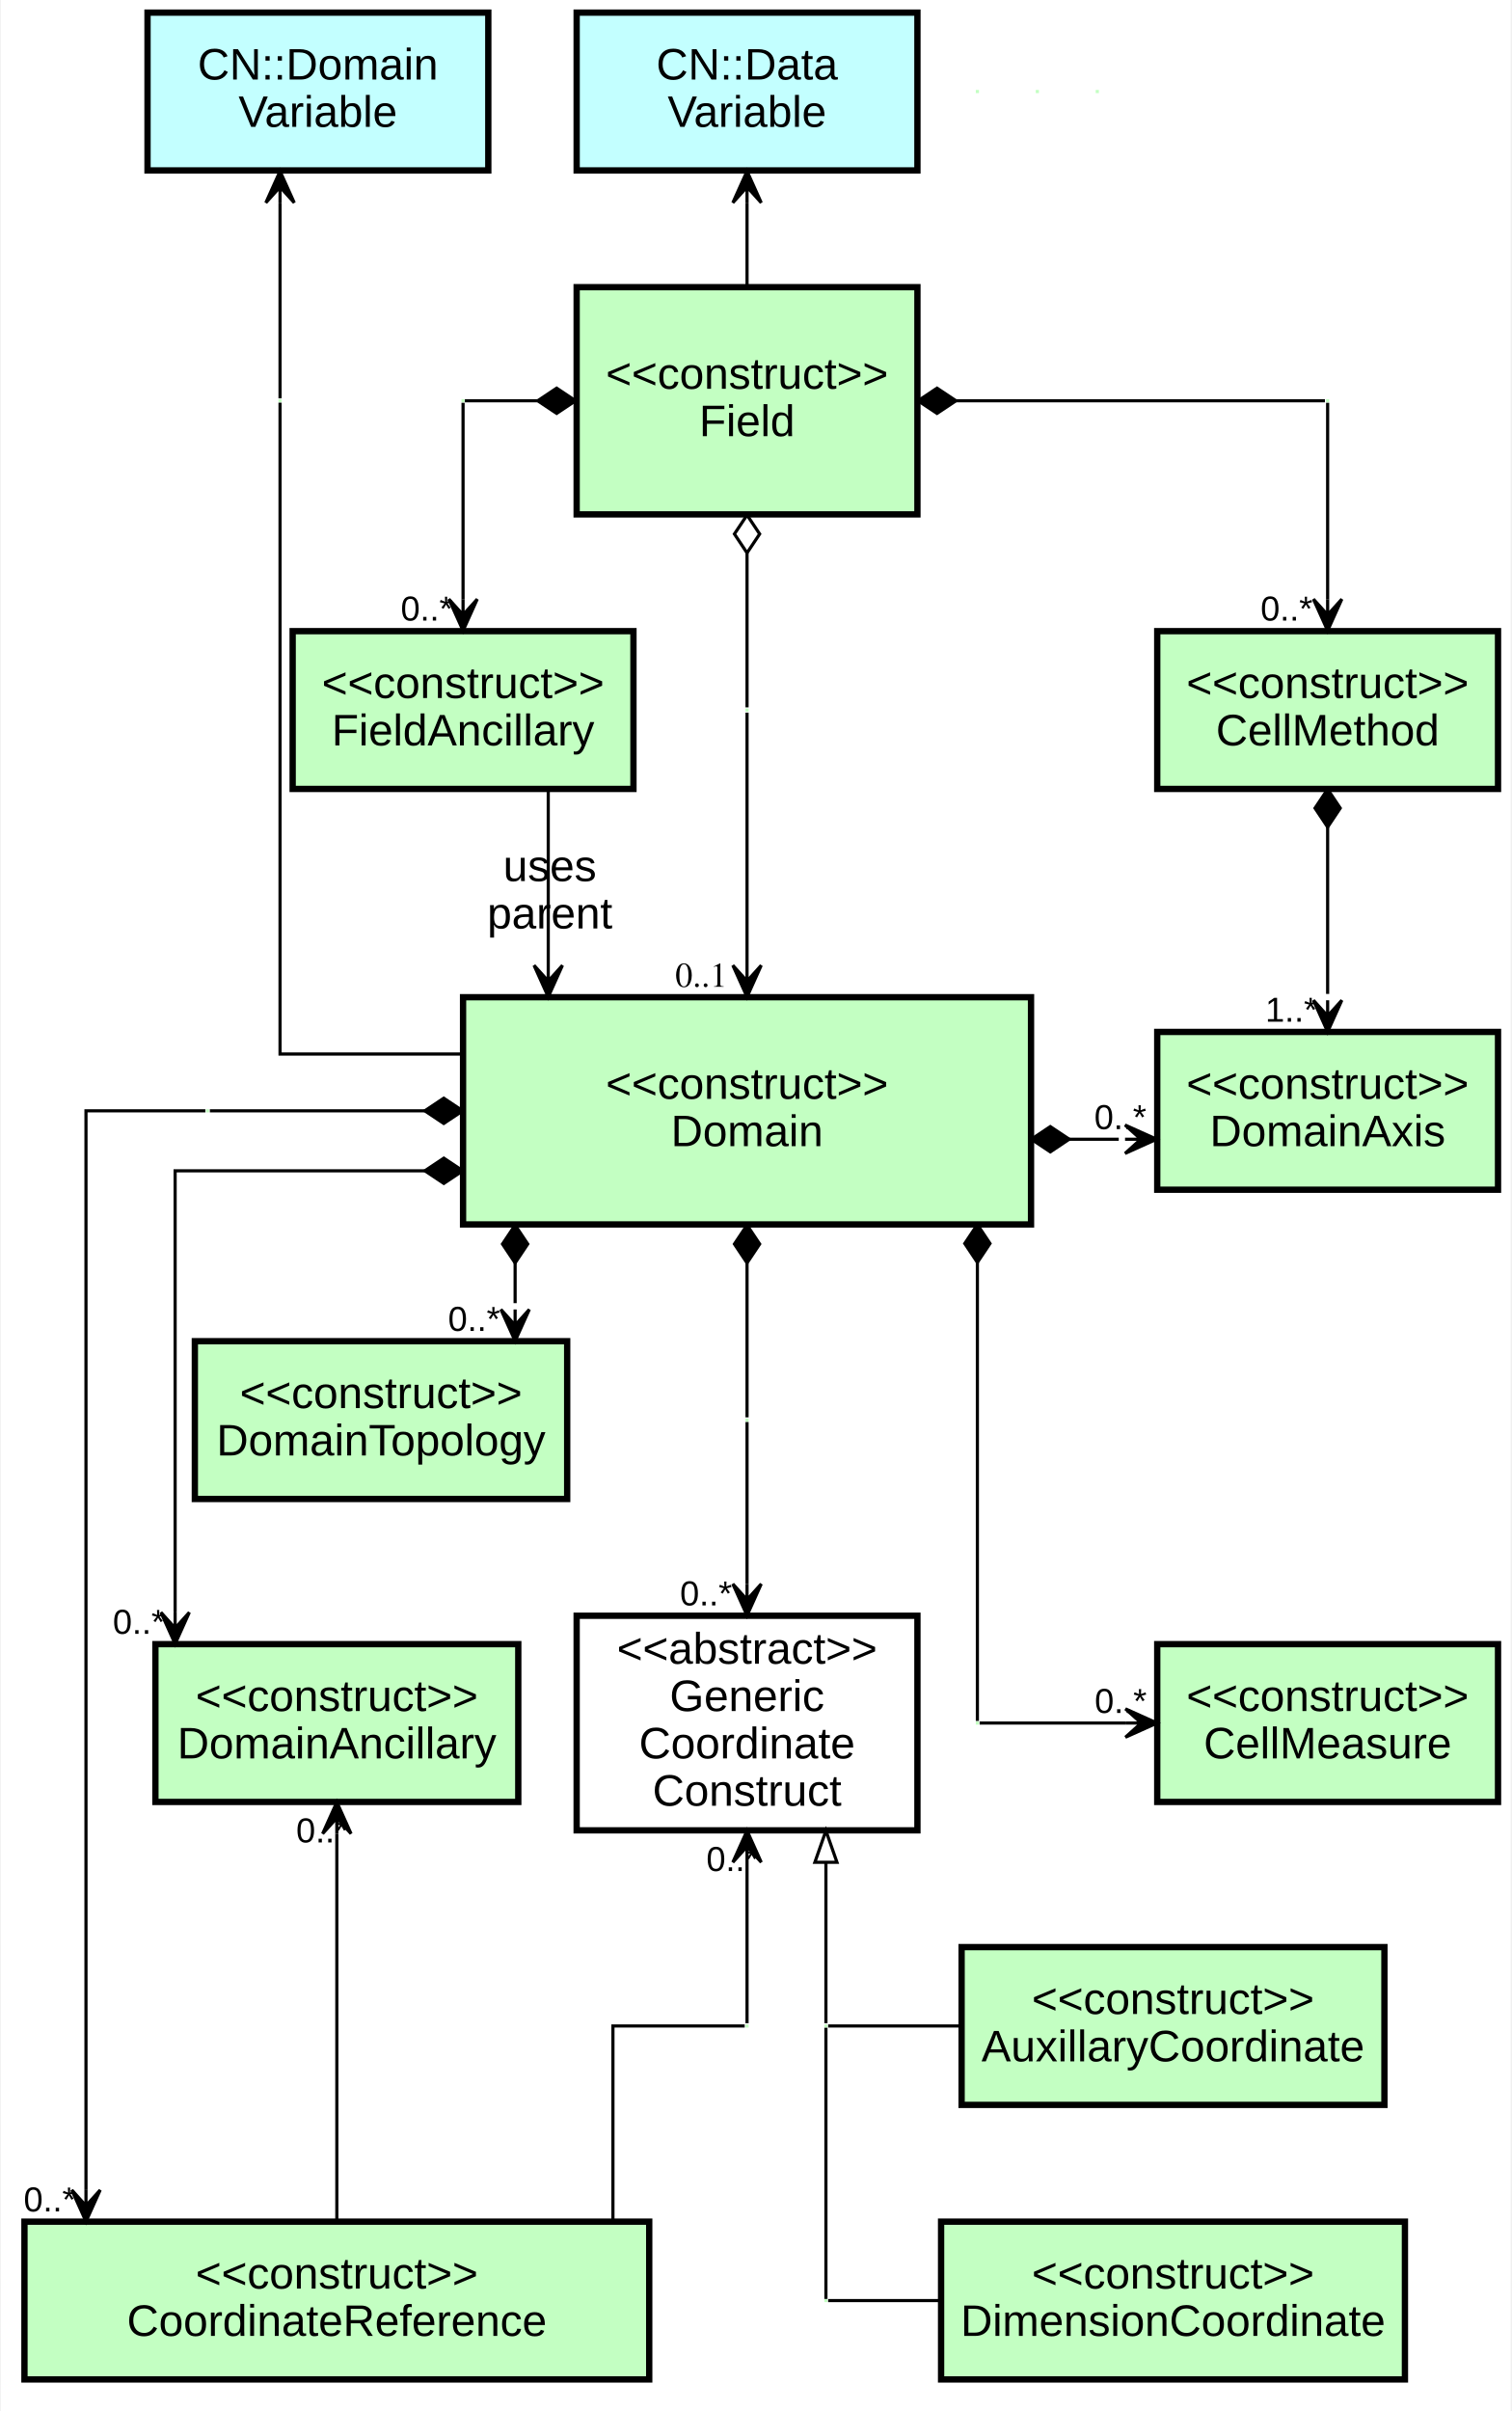
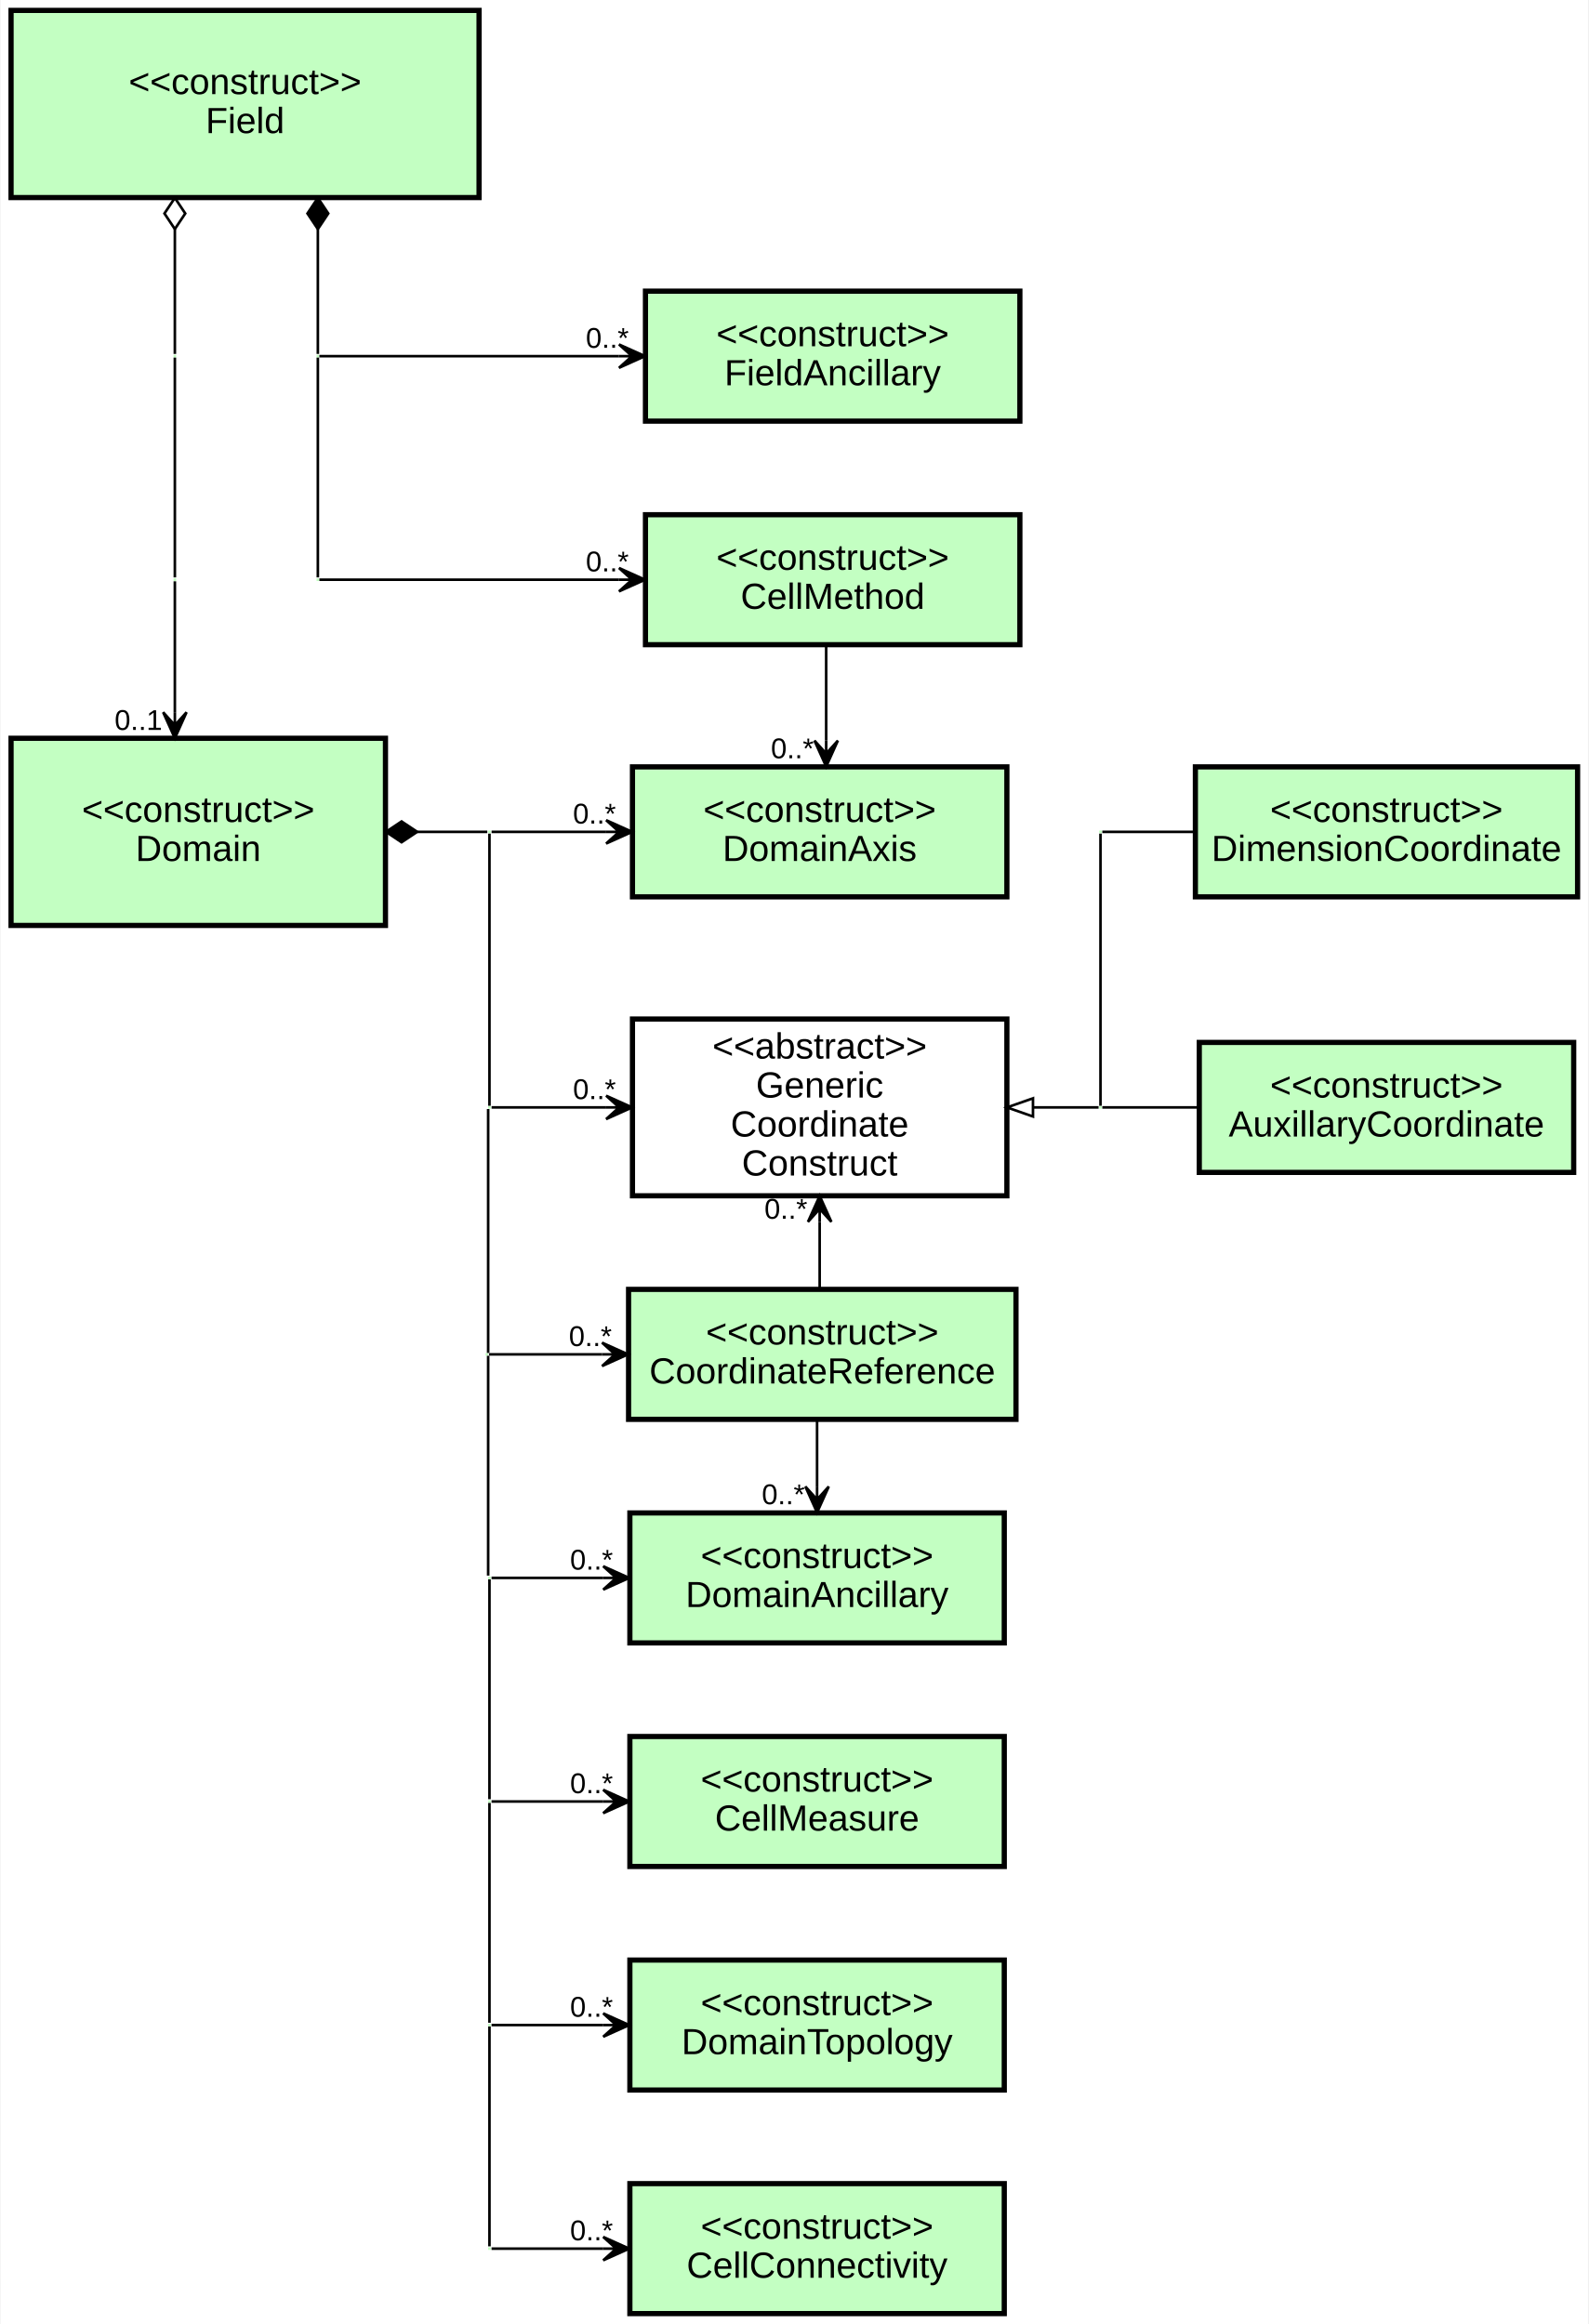
- <svg xmlns="http://www.w3.org/2000/svg" width="479pt" height="764pt" viewBox="0.00 0.00 478.50 764.00">
-   <g id="graph0" class="graph" transform="scale(1 1) rotate(0) translate(4 760)">
-     <polygon fill="white" stroke="transparent" points="-4,4 -4,-760 474.5,-760 474.5,4 -4,4" />
+ <svg xmlns="http://www.w3.org/2000/svg" width="611pt" height="894pt" viewBox="0.00 0.00 610.50 894.00">
+   <g id="graph0" class="graph" transform="scale(1 1) rotate(0) translate(4 890)">
+     <polygon fill="white" stroke="transparent" points="-4,4 -4,-890 606.5,-890 606.5,4 -4,4" />
    <g id="node1" class="node">
-       <polygon fill="#c3ffff" stroke="black" stroke-width="2" points="150.5,-756 42.5,-756 42.5,-706 150.5,-706 150.5,-756" />
-       <text text-anchor="middle" x="96.5" y="-734.8" font-family="Arial" font-size="14.00">CN::Domain</text>
-       <text text-anchor="middle" x="96.5" y="-719.8" font-family="Arial" font-size="14.00">Variable</text>
+       <polygon fill="#c3ffc2" stroke="black" stroke-width="2" points="144,-606 0,-606 0,-534 144,-534 144,-606" />
+       <text text-anchor="middle" x="72" y="-573.8" font-family="Arial" font-size="14.00">&lt;&lt;construct&gt;&gt;</text>
+       <text text-anchor="middle" x="72" y="-558.8" font-family="Arial" font-size="14.00">Domain</text>
+     </g>
+     <g id="node18" class="node">
+       <polygon fill="#c3ffc2" stroke="transparent" stroke-width="2" points="184.5,-570.5 183.5,-570.5 183.5,-569.5 184.5,-569.5 184.5,-570.5" />
+     </g>
+     <g id="edge8" class="edge">
+       <path fill="none" stroke="black" d="M156.2,-570C156.2,-570 183.18,-570 183.18,-570" />
+       <polygon fill="black" stroke="black" points="156.2,-570 150.2,-574 144.2,-570 150.2,-566 156.2,-570" />
+     </g>
+     <g id="node2" class="node">
+       <polygon fill="#c3ffc2" stroke="black" stroke-width="2" points="180,-886 0,-886 0,-814 180,-814 180,-886" />
+       <text text-anchor="middle" x="90" y="-853.8" font-family="Arial" font-size="14.00">&lt;&lt;construct&gt;&gt;</text>
+       <text text-anchor="middle" x="90" y="-838.8" font-family="Arial" font-size="14.00">Field</text>
+     </g>
+     <g id="node14" class="node">
+       <polygon fill="#c3ffc2" stroke="transparent" stroke-width="2" points="63.5,-753.5 62.5,-753.5 62.5,-752.5 63.5,-752.5 63.5,-753.5" />
+     </g>
+     <g id="edge1" class="edge">
+       <path fill="none" stroke="black" d="M63,-801.88C63,-801.88 63,-753.85 63,-753.85" />
+       <polygon fill="none" stroke="black" points="63,-801.88 67,-807.88 63,-813.88 59,-807.88 63,-801.88" />
+     </g>
+     <g id="node15" class="node">
+       <polygon fill="#c3ffc2" stroke="transparent" stroke-width="2" points="118.5,-753.5 117.5,-753.5 117.5,-752.5 118.5,-752.5 118.5,-753.5" />
+     </g>
+     <g id="edge2" class="edge">
+       <path fill="none" stroke="black" d="M118,-801.88C118,-801.88 118,-753.85 118,-753.85" />
+       <polygon fill="black" stroke="black" points="118,-801.88 122,-807.88 118,-813.88 114,-807.88 118,-801.88" />
+     </g>
+     <g id="node3" class="node">
+       <polygon fill="#c3ffc2" stroke="black" stroke-width="2" points="388,-692 244,-692 244,-642 388,-642 388,-692" />
+       <text text-anchor="middle" x="316" y="-670.8" font-family="Arial" font-size="14.00">&lt;&lt;construct&gt;&gt;</text>
+       <text text-anchor="middle" x="316" y="-655.8" font-family="Arial" font-size="14.00">CellMethod</text>
+     </g>
+     <g id="node4" class="node">
+       <polygon fill="#c3ffc2" stroke="black" stroke-width="2" points="383,-595 239,-595 239,-545 383,-545 383,-595" />
+       <text text-anchor="middle" x="311" y="-573.8" font-family="Arial" font-size="14.00">&lt;&lt;construct&gt;&gt;</text>
+       <text text-anchor="middle" x="311" y="-558.8" font-family="Arial" font-size="14.00">DomainAxis</text>
+     </g>
+     <g id="edge11" class="edge">
+       <path fill="none" stroke="black" d="M313.5,-641.77C313.5,-641.77 313.5,-605.11 313.5,-605.11" />
+       <polygon fill="black" stroke="black" points="313.5,-595.11 318,-605.11 313.5,-600.11 313.5,-605.11 313.5,-605.11 313.5,-605.11 313.5,-600.11 309,-605.11 313.5,-595.11 313.5,-595.11" />
+       <text text-anchor="middle" x="300.5" y="-598.31" font-family="Arial" font-size="11.00">0..*   </text>
+     </g>
+     <g id="node13" class="node">
+       <polygon fill="white" stroke="black" stroke-width="2" points="383,-498 239,-498 239,-430 383,-430 383,-498" />
+       <text text-anchor="middle" x="311" y="-482.8" font-family="Arial" font-size="14.00">&lt;&lt;abstract&gt;&gt;</text>
+       <text text-anchor="middle" x="311" y="-467.8" font-family="Arial" font-size="14.00">Generic</text>
+       <text text-anchor="middle" x="311" y="-452.8" font-family="Arial" font-size="14.00">Coordinate</text>
+       <text text-anchor="middle" x="311" y="-437.8" font-family="Arial" font-size="14.00">Construct</text>
+     </g>
+     <g id="node19" class="node">
+       <polygon fill="#c3ffc2" stroke="transparent" stroke-width="2" points="419.5,-570.5 418.5,-570.5 418.5,-569.5 419.5,-569.5 419.5,-570.5" />
+     </g>
+     <g id="node5" class="node">
+       <polygon fill="#c3ffc2" stroke="black" stroke-width="2" points="382,-308 238,-308 238,-258 382,-258 382,-308" />
+       <text text-anchor="middle" x="310" y="-286.8" font-family="Arial" font-size="14.00">&lt;&lt;construct&gt;&gt;</text>
+       <text text-anchor="middle" x="310" y="-271.8" font-family="Arial" font-size="14.00">DomainAncillary</text>
+     </g>
+     <g id="node6" class="node">
+       <polygon fill="#c3ffc2" stroke="black" stroke-width="2" points="382,-222 238,-222 238,-172 382,-172 382,-222" />
+       <text text-anchor="middle" x="310" y="-200.8" font-family="Arial" font-size="14.00">&lt;&lt;construct&gt;&gt;</text>
+       <text text-anchor="middle" x="310" y="-185.8" font-family="Arial" font-size="14.00">CellMeasure</text>
+     </g>
+     <g id="node11" class="node">
+       <polygon fill="#c3ffc2" stroke="black" stroke-width="2" points="382,-136 238,-136 238,-86 382,-86 382,-136" />
+       <text text-anchor="middle" x="310" y="-114.8" font-family="Arial" font-size="14.00">&lt;&lt;construct&gt;&gt;</text>
+       <text text-anchor="middle" x="310" y="-99.8" font-family="Arial" font-size="14.00">DomainTopology</text>
+     </g>
+     <g id="node7" class="node">
+       <polygon fill="#c3ffc2" stroke="black" stroke-width="2" points="386.5,-394 237.5,-394 237.5,-344 386.5,-344 386.5,-394" />
+       <text text-anchor="middle" x="312" y="-372.8" font-family="Arial" font-size="14.00">&lt;&lt;construct&gt;&gt;</text>
+       <text text-anchor="middle" x="312" y="-357.8" font-family="Arial" font-size="14.00">CoordinateReference </text>
+     </g>
+     <g id="edge22" class="edge">
+       <path fill="none" stroke="black" d="M310,-343.66C310,-343.66 310,-318.16 310,-318.16" />
+       <polygon fill="black" stroke="black" points="310,-308.16 314.5,-318.16 310,-313.16 310,-318.16 310,-318.16 310,-318.16 310,-313.16 305.5,-318.16 310,-308.16 310,-308.16" />
+       <text text-anchor="middle" x="297" y="-311.36" font-family="Arial" font-size="11.00">0..*   </text>
+     </g>
+     <g id="node8" class="node">
+       <polygon fill="#c3ffc2" stroke="black" stroke-width="2" points="601,-489 457,-489 457,-439 601,-439 601,-489" />
+       <text text-anchor="middle" x="529" y="-467.8" font-family="Arial" font-size="14.00">&lt;&lt;construct&gt;&gt;</text>
+       <text text-anchor="middle" x="529" y="-452.8" font-family="Arial" font-size="14.00">AuxillaryCoordinate</text>
+     </g>
+     <g id="node9" class="node">
+       <polygon fill="#c3ffc2" stroke="black" stroke-width="2" points="602.5,-595 455.5,-595 455.5,-545 602.5,-545 602.5,-595" />
+       <text text-anchor="middle" x="529" y="-573.8" font-family="Arial" font-size="14.00">&lt;&lt;construct&gt;&gt;</text>
+       <text text-anchor="middle" x="529" y="-558.8" font-family="Arial" font-size="14.00">DimensionCoordinate</text>
+     </g>
+     <g id="node10" class="node">
+       <polygon fill="#c3ffc2" stroke="black" stroke-width="2" points="388,-778 244,-778 244,-728 388,-728 388,-778" />
+       <text text-anchor="middle" x="316" y="-756.8" font-family="Arial" font-size="14.00">&lt;&lt;construct&gt;&gt;</text>
+       <text text-anchor="middle" x="316" y="-741.8" font-family="Arial" font-size="14.00">FieldAncillary</text>
    </g>
    <g id="node12" class="node">
-       <polygon fill="#c3ffc2" stroke="black" stroke-width="2" points="196.5,-560 88.5,-560 88.5,-510 196.5,-510 196.5,-560" />
-       <text text-anchor="middle" x="142.5" y="-538.8" font-family="Arial" font-size="14.00">&lt;&lt;construct&gt;&gt;</text>
-       <text text-anchor="middle" x="142.5" y="-523.8" font-family="Arial" font-size="14.00">FieldAncillary</text>
+       <polygon fill="#c3ffc2" stroke="black" stroke-width="2" points="382,-50 238,-50 238,0 382,0 382,-50" />
+       <text text-anchor="middle" x="310" y="-28.8" font-family="Arial" font-size="14.00">&lt;&lt;construct&gt;&gt;</text>
+       <text text-anchor="middle" x="310" y="-13.8" font-family="Arial" font-size="14.00">CellConnectivity</text>
+     </g>
+     <g id="edge19" class="edge">
+       <path fill="none" stroke="black" d="M311,-419.97C311,-419.97 311,-394.15 311,-394.15" />
+       <polygon fill="black" stroke="black" points="311,-429.97 306.5,-419.97 311,-424.97 311,-419.97 311,-419.97 311,-419.97 311,-424.97 315.5,-419.97 311,-429.97 311,-429.97" />
+       <text text-anchor="middle" x="298" y="-421.17" font-family="Arial" font-size="11.00">0..*   </text>
+     </g>
+     <g id="node21" class="node">
+       <polygon fill="#c3ffc2" stroke="transparent" stroke-width="2" points="419.5,-464.5 418.5,-464.5 418.5,-463.5 419.5,-463.5 419.5,-464.5" />
+     </g>
+     <g id="edge15" class="edge">
+       <path fill="none" stroke="black" d="M393.04,-464C393.04,-464 418.27,-464 418.27,-464" />
+       <polygon fill="none" stroke="black" points="393.04,-460.5 383.04,-464 393.04,-467.5 393.04,-460.5" />
+     </g>
+     <g id="node16" class="node">
+       <polygon fill="#c3ffc2" stroke="transparent" stroke-width="2" points="63.5,-667.5 62.5,-667.5 62.5,-666.5 63.5,-666.5 63.5,-667.5" />
+     </g>
+     <g id="edge4" class="edge">
+       <path fill="none" stroke="black" d="M63,-752.45C63,-745.58 63,-676.49 63,-667.88" />
+     </g>
+     <g id="edge3" class="edge">
+       <path fill="none" stroke="black" d="M118.57,-753C118.57,-753 233.82,-753 233.82,-753" />
+       <polygon fill="black" stroke="black" points="243.82,-753 233.82,-757.5 238.82,-753 233.82,-753 233.82,-753 233.82,-753 238.82,-753 233.82,-748.5 243.82,-753 243.82,-753" />
+       <text text-anchor="middle" x="229.32" y="-756.2" font-family="Arial" font-size="11.00">0..*    </text>
+     </g>
+     <g id="node17" class="node">
+       <polygon fill="#c3ffc2" stroke="transparent" stroke-width="2" points="118.5,-667.5 117.5,-667.5 117.5,-666.5 118.5,-666.5 118.5,-667.5" />
+     </g>
+     <g id="edge5" class="edge">
+       <path fill="none" stroke="black" d="M118,-752.45C118,-745.58 118,-676.49 118,-667.88" />
+     </g>
+     <g id="edge7" class="edge">
+       <path fill="none" stroke="black" d="M63,-666.38C63,-666.38 63,-616.01 63,-616.01" />
+       <polygon fill="black" stroke="black" points="63,-606.01 67.5,-616.01 63,-611.01 63,-616.01 63,-616.01 63,-616.01 63,-611.01 58.5,-616.01 63,-606.01 63,-606.01" />
+       <text text-anchor="middle" x="49" y="-609.21" font-family="Arial" font-size="11.00">0..1   </text>
+     </g>
+     <g id="edge6" class="edge">
+       <path fill="none" stroke="black" d="M118.57,-667C118.57,-667 233.82,-667 233.82,-667" />
+       <polygon fill="black" stroke="black" points="243.82,-667 233.82,-671.5 238.82,-667 233.82,-667 233.82,-667 233.82,-667 238.82,-667 233.82,-662.5 243.82,-667 243.82,-667" />
+       <text text-anchor="middle" x="229.32" y="-670.2" font-family="Arial" font-size="11.00">0..*    </text>
+     </g>
+     <g id="edge9" class="edge">
+       <path fill="none" stroke="black" d="M184.81,-570C184.81,-570 228.87,-570 228.87,-570" />
+       <polygon fill="black" stroke="black" points="238.87,-570 228.87,-574.5 233.87,-570 228.87,-570 228.87,-570 228.87,-570 233.87,-570 228.87,-565.5 238.87,-570 238.87,-570" />
+       <text text-anchor="middle" x="224.37" y="-573.2" font-family="Arial" font-size="11.00">0..*    </text>
+     </g>
+     <g id="node20" class="node">
+       <polygon fill="#c3ffc2" stroke="transparent" stroke-width="2" points="184.5,-464.5 183.5,-464.5 183.5,-463.5 184.5,-463.5 184.5,-464.5" />
+     </g>
+     <g id="edge12" class="edge">
+       <path fill="none" stroke="black" d="M184,-569.32C184,-560.72 184,-472.84 184,-464.62" />
+     </g>
+     <g id="edge10" class="edge">
+       <path fill="none" stroke="black" d="M419.7,-570C423.03,-570 437.81,-570 455.47,-570" />
+     </g>
+     <g id="edge13" class="edge">
+       <path fill="none" stroke="black" d="M419,-569.32C419,-560.72 419,-472.84 419,-464.62" />
+     </g>
+     <g id="edge14" class="edge">
+       <path fill="none" stroke="black" d="M184.81,-464C184.81,-464 228.87,-464 228.87,-464" />
+       <polygon fill="black" stroke="black" points="238.87,-464 228.87,-468.5 233.87,-464 228.87,-464 228.87,-464 228.87,-464 233.87,-464 228.87,-459.5 238.87,-464 238.87,-464" />
+       <text text-anchor="middle" x="224.37" y="-467.2" font-family="Arial" font-size="11.00">0..*    </text>
+     </g>
+     <g id="node22" class="node">
+       <polygon fill="#c3ffc2" stroke="transparent" stroke-width="2" points="183.5,-369.5 182.5,-369.5 182.5,-368.5 183.5,-368.5 183.5,-369.5" />
+     </g>
+     <g id="edge17" class="edge">
+       <path fill="none" stroke="black" d="M183.5,-463.39C183.5,-455.68 183.5,-376.92 183.5,-369.55" />
+     </g>
+     <g id="edge16" class="edge">
+       <path fill="none" stroke="black" d="M419.7,-464C423.12,-464 438.63,-464 456.93,-464" />
+     </g>
+     <g id="edge18" class="edge">
+       <path fill="none" stroke="black" d="M183.82,-369C183.82,-369 227.3,-369 227.3,-369" />
+       <polygon fill="black" stroke="black" points="237.3,-369 227.3,-373.5 232.3,-369 227.3,-369 227.3,-369 227.3,-369 232.3,-369 227.3,-364.5 237.3,-369 237.3,-369" />
+       <text text-anchor="middle" x="222.8" y="-372.2" font-family="Arial" font-size="11.00">0..*    </text>
    </g>
    <g id="node23" class="node">
-       <polygon fill="#c3ffc2" stroke="transparent" stroke-width="2" points="85,-633.5 84,-633.5 84,-632.5 85,-632.5 85,-633.5" />
-     </g>
-     <g id="edge18" class="edge">
-       <path fill="none" stroke="black" d="M84.5,-695.76C84.5,-695.76 84.5,-633.77 84.5,-633.77" />
-       <polygon fill="black" stroke="black" points="84.5,-705.76 80,-695.76 84.5,-700.76 84.5,-695.76 84.5,-695.76 84.5,-695.76 84.5,-700.76 89,-695.76 84.5,-705.76 84.5,-705.76" />
-     </g>
-     <g id="node2" class="node">
-       <polygon fill="#c3ffff" stroke="black" stroke-width="2" points="286.5,-756 178.5,-756 178.5,-706 286.5,-706 286.5,-756" />
-       <text text-anchor="middle" x="232.5" y="-734.8" font-family="Arial" font-size="14.00">CN::Data</text>
-       <text text-anchor="middle" x="232.5" y="-719.8" font-family="Arial" font-size="14.00">Variable</text>
-     </g>
-     <g id="node4" class="node">
-       <polygon fill="#c3ffc2" stroke="black" stroke-width="2" points="286.5,-669 178.5,-669 178.5,-597 286.5,-597 286.5,-669" />
-       <text text-anchor="middle" x="232.5" y="-636.8" font-family="Arial" font-size="14.00">&lt;&lt;construct&gt;&gt;</text>
-       <text text-anchor="middle" x="232.5" y="-621.8" font-family="Arial" font-size="14.00">Field</text>
-     </g>
-     <g id="edge1" class="edge">
-       <path fill="none" stroke="black" d="M232.5,-695.76C232.5,-695.76 232.5,-669.23 232.5,-669.23" />
-       <polygon fill="black" stroke="black" points="232.5,-705.76 228,-695.76 232.5,-700.76 232.5,-695.76 232.5,-695.76 232.5,-695.76 232.5,-700.76 237,-695.76 232.5,-705.76 232.5,-705.76" />
-     </g>
-     <g id="node3" class="node">
-       <polygon fill="#c3ffc2" stroke="black" stroke-width="2" points="322.5,-444 142.5,-444 142.5,-372 322.5,-372 322.5,-444" />
-       <text text-anchor="middle" x="232.5" y="-411.8" font-family="Arial" font-size="14.00">&lt;&lt;construct&gt;&gt;</text>
-       <text text-anchor="middle" x="232.5" y="-396.8" font-family="Arial" font-size="14.00">Domain</text>
-     </g>
-     <g id="node6" class="node">
-       <polygon fill="#c3ffc2" stroke="black" stroke-width="2" points="470.5,-433 362.5,-433 362.5,-383 470.5,-383 470.5,-433" />
-       <text text-anchor="middle" x="416.5" y="-411.8" font-family="Arial" font-size="14.00">&lt;&lt;construct&gt;&gt;</text>
-       <text text-anchor="middle" x="416.5" y="-396.8" font-family="Arial" font-size="14.00">DomainAxis</text>
-     </g>
-     <g id="edge10" class="edge">
-       <path fill="none" stroke="black" d="M332.61,-399C332.61,-399 350.3,-399 350.3,-399" />
-       <polygon fill="black" stroke="black" points="362.3,-399 352.3,-403.5 357.3,-399 352.3,-399 352.3,-399 352.3,-399 357.3,-399 352.3,-394.5 362.3,-399 362.3,-399" />
-       <polygon fill="black" stroke="black" points="334.61,-399 328.61,-403 322.61,-399 328.61,-395 334.61,-399" />
-       <text text-anchor="middle" x="350.8" y="-402.2" font-family="Arial" font-size="11.00">0..*  </text>
-     </g>
-     <g id="node7" class="node">
-       <polygon fill="#c3ffc2" stroke="black" stroke-width="2" points="160,-239 45,-239 45,-189 160,-189 160,-239" />
-       <text text-anchor="middle" x="102.5" y="-217.8" font-family="Arial" font-size="14.00">&lt;&lt;construct&gt;&gt;</text>
-       <text text-anchor="middle" x="102.5" y="-202.8" font-family="Arial" font-size="14.00">DomainAncillary</text>
-     </g>
-     <g id="edge15" class="edge">
-       <path fill="none" stroke="black" d="M130.41,-389C130.41,-389 51.25,-389 51.25,-389 51.25,-389 51.25,-249.07 51.25,-249.07" />
-       <polygon fill="black" stroke="black" points="130.41,-389 136.41,-385 142.41,-389 136.41,-393 130.41,-389" />
-       <polygon fill="black" stroke="black" points="51.25,-239.07 55.75,-249.07 51.25,-244.07 51.25,-249.07 51.25,-249.07 51.25,-249.07 51.25,-244.07 46.75,-249.07 51.25,-239.07 51.25,-239.07" />
-       <text text-anchor="middle" x="39.75" y="-242.27" font-family="Arial" font-size="11.00">0..*  </text>
-     </g>
-     <g id="node13" class="node">
-       <polygon fill="#c3ffc2" stroke="black" stroke-width="2" points="175.5,-335 57.5,-335 57.5,-285 175.5,-285 175.5,-335" />
-       <text text-anchor="middle" x="116.5" y="-313.8" font-family="Arial" font-size="14.00">&lt;&lt;construct&gt;&gt;</text>
-       <text text-anchor="middle" x="116.5" y="-298.8" font-family="Arial" font-size="14.00">DomainTopology</text>
-     </g>
-     <g id="edge19" class="edge">
-       <path fill="none" stroke="black" d="M159,-361.79C159,-361.79 159,-347.06 159,-347.06" />
-       <polygon fill="black" stroke="black" points="159,-335.06 163.5,-345.06 159,-340.06 159,-345.06 159,-345.06 159,-345.06 159,-340.06 154.5,-345.06 159,-335.06 159,-335.06" />
-       <polygon fill="black" stroke="black" points="159,-359.79 163,-365.79 159,-371.79 155,-365.79 159,-359.79" />
-       <text text-anchor="middle" x="146" y="-338.26" font-family="Arial" font-size="11.00">0..*   </text>
-     </g>
-     <g id="node21" class="node">
-       <polygon fill="#c3ffc2" stroke="transparent" stroke-width="2" points="306,-214.5 305,-214.5 305,-213.5 306,-213.5 306,-214.5" />
-     </g>
-     <g id="edge13" class="edge">
-       <path fill="none" stroke="black" d="M305.5,-359.96C305.5,-359.96 305.5,-214.66 305.5,-214.66" />
-       <polygon fill="black" stroke="black" points="305.5,-359.96 309.5,-365.96 305.5,-371.96 301.5,-365.96 305.5,-359.96" />
+       <polygon fill="#c3ffc2" stroke="transparent" stroke-width="2" points="184.5,-283.5 183.5,-283.5 183.5,-282.5 184.5,-282.5 184.5,-283.5" />
+     </g>
+     <g id="edge20" class="edge">
+       <path fill="none" stroke="black" d="M183.5,-368.45C183.5,-361.58 183.5,-292.49 183.5,-283.88" />
+     </g>
+     <g id="edge21" class="edge">
+       <path fill="none" stroke="black" d="M184.8,-283C184.8,-283 227.74,-283 227.74,-283" />
+       <polygon fill="black" stroke="black" points="237.74,-283 227.74,-287.5 232.74,-283 227.74,-283 227.74,-283 227.74,-283 232.74,-283 227.74,-278.5 237.74,-283 237.74,-283" />
+       <text text-anchor="middle" x="223.24" y="-286.2" font-family="Arial" font-size="11.00">0..*    </text>
+     </g>
+     <g id="node24" class="node">
+       <polygon fill="#c3ffc2" stroke="transparent" stroke-width="2" points="184.5,-197.5 183.5,-197.5 183.5,-196.5 184.5,-196.5 184.5,-197.5" />
+     </g>
+     <g id="edge23" class="edge">
+       <path fill="none" stroke="black" d="M184,-282.45C184,-275.58 184,-206.49 184,-197.88" />
+     </g>
+     <g id="edge24" class="edge">
+       <path fill="none" stroke="black" d="M184.8,-197C184.8,-197 227.74,-197 227.74,-197" />
+       <polygon fill="black" stroke="black" points="237.74,-197 227.74,-201.5 232.74,-197 227.74,-197 227.74,-197 227.74,-197 232.74,-197 227.74,-192.5 237.74,-197 237.74,-197" />
+       <text text-anchor="middle" x="223.24" y="-200.2" font-family="Arial" font-size="11.00">0..*    </text>
    </g>
    <g id="node25" class="node">
-       <polygon fill="#c3ffc2" stroke="transparent" stroke-width="2" points="233,-310.5 232,-310.5 232,-309.5 233,-309.5 233,-310.5" />
-     </g>
-     <g id="edge6" class="edge">
-       <path fill="none" stroke="black" d="M232.5,-359.79C232.5,-359.79 232.5,-310.86 232.5,-310.86" />
-       <polygon fill="black" stroke="black" points="232.5,-359.79 236.5,-365.79 232.5,-371.79 228.5,-365.79 232.5,-359.79" />
-     </g>
-     <g id="node16" class="node">
-       <polygon fill="#c3ffc2" stroke="transparent" stroke-width="2" points="417,-633.5 416,-633.5 416,-632.5 417,-632.5 417,-633.5" />
-     </g>
-     <g id="edge5" class="edge">
-       <path fill="none" stroke="black" d="M298.71,-633C298.71,-633 415.64,-633 415.64,-633" />
-       <polygon fill="black" stroke="black" points="298.71,-633 292.71,-637 286.71,-633 292.71,-629 298.71,-633" />
-     </g>
-     <g id="node22" class="node">
-       <polygon fill="#c3ffc2" stroke="transparent" stroke-width="2" points="233,-535.5 232,-535.5 232,-534.5 233,-534.5 233,-535.5" />
-     </g>
-     <g id="edge2" class="edge">
-       <path fill="none" stroke="black" d="M232.5,-584.79C232.5,-584.79 232.5,-535.86 232.5,-535.86" />
-       <polygon fill="none" stroke="black" points="232.5,-584.79 236.5,-590.79 232.5,-596.79 228.5,-590.79 232.5,-584.79" />
-     </g>
-     <g id="node5" class="node">
-       <polygon fill="#c3ffc2" stroke="black" stroke-width="2" points="470.5,-560 362.5,-560 362.5,-510 470.5,-510 470.5,-560" />
-       <text text-anchor="middle" x="416.5" y="-538.8" font-family="Arial" font-size="14.00">&lt;&lt;construct&gt;&gt;</text>
-       <text text-anchor="middle" x="416.5" y="-523.8" font-family="Arial" font-size="14.00">CellMethod</text>
+       <polygon fill="#c3ffc2" stroke="transparent" stroke-width="2" points="184.5,-111.5 183.5,-111.5 183.5,-110.5 184.5,-110.5 184.5,-111.5" />
    </g>
    <g id="edge25" class="edge">
-       <path fill="none" stroke="black" d="M416.5,-499.91C416.5,-499.91 416.5,-445.04 416.5,-445.04" />
-       <polygon fill="black" stroke="black" points="416.5,-433.04 421,-443.04 416.5,-438.04 416.5,-443.04 416.5,-443.04 416.5,-443.04 416.5,-438.04 412,-443.04 416.5,-433.04 416.5,-433.04" />
-       <polygon fill="black" stroke="black" points="416.5,-497.91 420.5,-503.91 416.5,-509.91 412.5,-503.91 416.5,-497.91" />
-       <text text-anchor="middle" x="405" y="-436.24" font-family="Arial" font-size="11.00">1..*  </text>
-     </g>
-     <g id="node8" class="node">
-       <polygon fill="#c3ffc2" stroke="black" stroke-width="2" points="470.5,-239 362.5,-239 362.5,-189 470.5,-189 470.5,-239" />
-       <text text-anchor="middle" x="416.5" y="-217.8" font-family="Arial" font-size="14.00">&lt;&lt;construct&gt;&gt;</text>
-       <text text-anchor="middle" x="416.5" y="-202.8" font-family="Arial" font-size="14.00">CellMeasure</text>
-     </g>
-     <g id="node10" class="node">
-       <polygon fill="#c3ffc2" stroke="black" stroke-width="2" points="434.5,-143 300.5,-143 300.5,-93 434.5,-93 434.5,-143" />
-       <text text-anchor="middle" x="367.5" y="-121.8" font-family="Arial" font-size="14.00">&lt;&lt;construct&gt;&gt;</text>
-       <text text-anchor="middle" x="367.5" y="-106.8" font-family="Arial" font-size="14.00">AuxillaryCoordinate</text>
-     </g>
-     <g id="node9" class="node">
-       <polygon fill="#c3ffc2" stroke="black" stroke-width="2" points="201.5,-56 3.5,-56 3.5,-6 201.5,-6 201.5,-56" />
-       <text text-anchor="middle" x="102.5" y="-34.8" font-family="Arial" font-size="14.00">&lt;&lt;construct&gt;&gt;</text>
-       <text text-anchor="middle" x="102.5" y="-19.8" font-family="Arial" font-size="14.00">CoordinateReference </text>
-     </g>
-     <g id="edge24" class="edge">
-       <path fill="none" stroke="black" d="M102.5,-178.94C102.5,-178.94 102.5,-56.05 102.5,-56.05" />
-       <polygon fill="black" stroke="black" points="102.5,-188.94 98,-178.94 102.5,-183.94 102.5,-178.94 102.5,-178.94 102.5,-178.94 102.5,-183.94 107,-178.94 102.5,-188.94 102.5,-188.94" />
-       <text text-anchor="middle" x="97.85" y="-176.17" font-family="Arial" font-size="11.00">0..*      </text>
-     </g>
-     <g id="node11" class="node">
-       <polygon fill="#c3ffc2" stroke="black" stroke-width="2" points="441,-56 294,-56 294,-6 441,-6 441,-56" />
-       <text text-anchor="middle" x="367.5" y="-34.8" font-family="Arial" font-size="14.00">&lt;&lt;construct&gt;&gt;</text>
-       <text text-anchor="middle" x="367.5" y="-19.8" font-family="Arial" font-size="14.00">DimensionCoordinate</text>
-     </g>
-     <g id="edge16" class="edge">
-       <path fill="none" stroke="black" d="M169.5,-509.91C169.5,-509.91 169.5,-454.1 169.5,-454.1" />
-       <polygon fill="black" stroke="black" points="169.5,-444.1 174,-454.1 169.5,-449.1 169.5,-454.1 169.5,-454.1 169.5,-454.1 169.5,-449.1 165,-454.1 169.5,-444.1 169.5,-444.1" />
-       <text text-anchor="middle" x="170" y="-480.8" font-family="Arial" font-size="14.00">uses             </text>
-       <text text-anchor="middle" x="170" y="-465.8" font-family="Arial" font-size="14.00">parent               </text>
-     </g>
-     <g id="node14" class="node">
-       <polygon fill="white" stroke="black" stroke-width="2" points="286.5,-248 178.5,-248 178.5,-180 286.5,-180 286.5,-248" />
-       <text text-anchor="middle" x="232.5" y="-232.8" font-family="Arial" font-size="14.00">&lt;&lt;abstract&gt;&gt;</text>
-       <text text-anchor="middle" x="232.5" y="-217.8" font-family="Arial" font-size="14.00">Generic</text>
-       <text text-anchor="middle" x="232.5" y="-202.8" font-family="Arial" font-size="14.00">Coordinate</text>
-       <text text-anchor="middle" x="232.5" y="-187.8" font-family="Arial" font-size="14.00">Construct</text>
-     </g>
-     <g id="node17" class="node">
-       <polygon fill="#c3ffc2" stroke="transparent" stroke-width="2" points="233,-118.5 232,-118.5 232,-117.5 233,-117.5 233,-118.5" />
+       <path fill="none" stroke="black" d="M184,-196.45C184,-189.58 184,-120.49 184,-111.88" />
    </g>
    <g id="edge26" class="edge">
-       <path fill="none" stroke="black" d="M232.5,-169.88C232.5,-169.88 232.5,-118.87 232.5,-118.87" />
-       <polygon fill="black" stroke="black" points="232.5,-179.88 228,-169.88 232.5,-174.88 232.5,-169.88 232.5,-169.88 232.5,-169.88 232.5,-174.88 237,-169.88 232.5,-179.88 232.5,-179.88" />
-       <text text-anchor="middle" x="227.85" y="-167.11" font-family="Arial" font-size="11.00">0..*      </text>
-     </g>
-     <g id="node18" class="node">
-       <polygon fill="#c3ffc2" stroke="transparent" stroke-width="2" points="258,-118.5 257,-118.5 257,-117.5 258,-117.5 258,-118.5" />
-     </g>
-     <g id="edge20" class="edge">
-       <path fill="none" stroke="black" d="M257.5,-169.88C257.5,-169.88 257.5,-118.87 257.5,-118.87" />
-       <polygon fill="none" stroke="black" points="254,-169.88 257.5,-179.88 261,-169.88 254,-169.88" />
-     </g>
-     <g id="node15" class="node">
-       <polygon fill="#c3ffc2" stroke="transparent" stroke-width="2" points="143,-633.5 142,-633.5 142,-632.5 143,-632.5 143,-633.5" />
-     </g>
-     <g id="edge4" class="edge">
-       <path fill="none" stroke="black" d="M143.07,-633C143.07,-633 166.16,-633 166.16,-633" />
-       <polygon fill="black" stroke="black" points="166.16,-633 172.16,-629 178.16,-633 172.16,-637 166.16,-633" />
-     </g>
-     <g id="edge9" class="edge">
-       <path fill="none" stroke="black" d="M142.5,-632.37C142.5,-632.37 142.5,-570.15 142.5,-570.15" />
-       <polygon fill="black" stroke="black" points="142.5,-560.15 147,-570.15 142.5,-565.15 142.5,-570.15 142.5,-570.15 142.5,-570.15 142.5,-565.15 138,-570.15 142.5,-560.15 142.5,-560.15" />
-       <text text-anchor="middle" x="131" y="-563.35" font-family="Arial" font-size="11.00">0..*  </text>
-     </g>
-     <g id="edge8" class="edge">
-       <path fill="none" stroke="black" d="M416.5,-632.37C416.5,-632.37 416.5,-570.15 416.5,-570.15" />
-       <polygon fill="black" stroke="black" points="416.5,-560.15 421,-570.15 416.5,-565.15 416.5,-570.15 416.5,-570.15 416.5,-570.15 416.5,-565.15 412,-570.15 416.5,-560.15 416.5,-560.15" />
-       <text text-anchor="middle" x="403.5" y="-563.35" font-family="Arial" font-size="11.00">0..*   </text>
+       <path fill="none" stroke="black" d="M184.8,-111C184.8,-111 227.74,-111 227.74,-111" />
+       <polygon fill="black" stroke="black" points="237.74,-111 227.74,-115.5 232.74,-111 227.74,-111 227.74,-111 227.74,-111 232.74,-111 227.74,-106.5 237.74,-111 237.74,-111" />
+       <text text-anchor="middle" x="223.24" y="-114.2" font-family="Arial" font-size="11.00">0..*    </text>
+     </g>
+     <g id="node26" class="node">
+       <polygon fill="#c3ffc2" stroke="transparent" stroke-width="2" points="184.5,-25.5 183.5,-25.5 183.5,-24.5 184.5,-24.5 184.5,-25.5" />
    </g>
    <g id="edge27" class="edge">
-       <path fill="none" stroke="black" d="M231.76,-118C226.12,-118 190,-118 190,-118 190,-118 190,-81.86 190,-56.16" />
-     </g>
-     <g id="edge21" class="edge">
-       <path fill="none" stroke="black" d="M258.2,-118C261.94,-118 280.04,-118 300.48,-118" />
-     </g>
-     <g id="node19" class="node">
-       <polygon fill="#c3ffc2" stroke="transparent" stroke-width="2" points="258,-31.5 257,-31.5 257,-30.5 258,-30.5 258,-31.5" />
-     </g>
-     <g id="edge22" class="edge">
-       <path fill="none" stroke="black" d="M257.5,-117.44C257.5,-110.38 257.5,-38.25 257.5,-31.51" />
-     </g>
-     <g id="edge23" class="edge">
-       <path fill="none" stroke="black" d="M258.2,-31C261.53,-31 276.31,-31 293.97,-31" />
-     </g>
-     <g id="node20" class="node">
-       <polygon fill="#c3ffc2" stroke="transparent" stroke-width="2" points="62,-408.5 61,-408.5 61,-407.5 62,-407.5 62,-408.5" />
-     </g>
-     <g id="edge11" class="edge">
-       <path fill="none" stroke="black" d="M62.26,-408C62.26,-408 130.38,-408 130.38,-408" />
-       <polygon fill="black" stroke="black" points="130.38,-408 136.38,-404 142.38,-408 136.38,-412 130.38,-408" />
-     </g>
-     <g id="edge12" class="edge">
-       <path fill="none" stroke="black" d="M60.83,-408C55.72,-408 23,-408 23,-408 23,-408 23,-66.03 23,-66.03" />
-       <polygon fill="black" stroke="black" points="23,-56.03 27.5,-66.03 23,-61.03 23,-66.03 23,-66.03 23,-66.03 23,-61.03 18.5,-66.03 23,-56.03 23,-56.03" />
-       <text text-anchor="middle" x="11.5" y="-59.23" font-family="Arial" font-size="11.00">0..*  </text>
-     </g>
-     <g id="edge14" class="edge">
-       <path fill="none" stroke="black" d="M306.21,-214C306.21,-214 352.42,-214 352.42,-214" />
-       <polygon fill="black" stroke="black" points="362.42,-214 352.42,-218.5 357.42,-214 352.42,-214 352.42,-214 352.42,-214 357.42,-214 352.42,-209.5 362.42,-214 362.42,-214" />
-       <text text-anchor="middle" x="350.92" y="-217.2" font-family="Arial" font-size="11.00">0..*  </text>
-     </g>
-     <g id="edge3" class="edge">
-       <path fill="none" stroke="black" d="M232.5,-534.19C232.5,-534.19 232.5,-454.1 232.5,-454.1" />
-       <polygon fill="black" stroke="black" points="232.5,-444.1 237,-454.1 232.5,-449.1 232.5,-454.1 232.5,-454.1 232.5,-454.1 232.5,-449.1 228,-454.1 232.5,-444.1 232.5,-444.1" />
-       <text text-anchor="middle" x="218" y="-447.3" font-family="Times,serif" font-size="11.00">0..1  </text>
-     </g>
-     <g id="edge17" class="edge">
-       <path fill="none" stroke="black" d="M84.5,-632.41C84.5,-620.26 84.5,-426 84.5,-426 84.5,-426 111.33,-426 142.14,-426" />
-     </g>
-     <g id="node24" class="node">
-       <polygon fill="#c3ffc2" stroke="transparent" stroke-width="2" points="306,-731.5 305,-731.5 305,-730.5 306,-730.5 306,-731.5" />
-     </g>
-     <g id="edge7" class="edge">
-       <path fill="none" stroke="black" d="M232.5,-309.39C232.5,-309.39 232.5,-258.08 232.5,-258.08" />
-       <polygon fill="black" stroke="black" points="232.5,-248.08 237,-258.08 232.5,-253.08 232.5,-258.08 232.5,-258.08 232.5,-258.08 232.5,-253.08 228,-258.08 232.5,-248.08 232.5,-248.08" />
-       <text text-anchor="middle" x="219.5" y="-251.28" font-family="Arial" font-size="11.00">0..*   </text>
-     </g>
-     <g id="node26" class="node">
-       <polygon fill="#c3ffc2" stroke="transparent" stroke-width="2" points="325,-731.5 324,-731.5 324,-730.5 325,-730.5 325,-731.5" />
-     </g>
-     <g id="node27" class="node">
-       <polygon fill="#c3ffc2" stroke="transparent" stroke-width="2" points="344,-731.5 343,-731.5 343,-730.5 344,-730.5 344,-731.5" />
+       <path fill="none" stroke="black" d="M184,-110.45C184,-103.58 184,-34.49 184,-25.88" />
+     </g>
+     <g id="edge28" class="edge">
+       <path fill="none" stroke="black" d="M184.8,-25C184.8,-25 227.74,-25 227.74,-25" />
+       <polygon fill="black" stroke="black" points="237.74,-25 227.74,-29.5 232.74,-25 227.74,-25 227.74,-25 227.74,-25 232.74,-25 227.74,-20.5 237.74,-25 237.74,-25" />
+       <text text-anchor="middle" x="223.24" y="-28.2" font-family="Arial" font-size="11.00">0..*    </text>
    </g>
  </g>
</svg>
